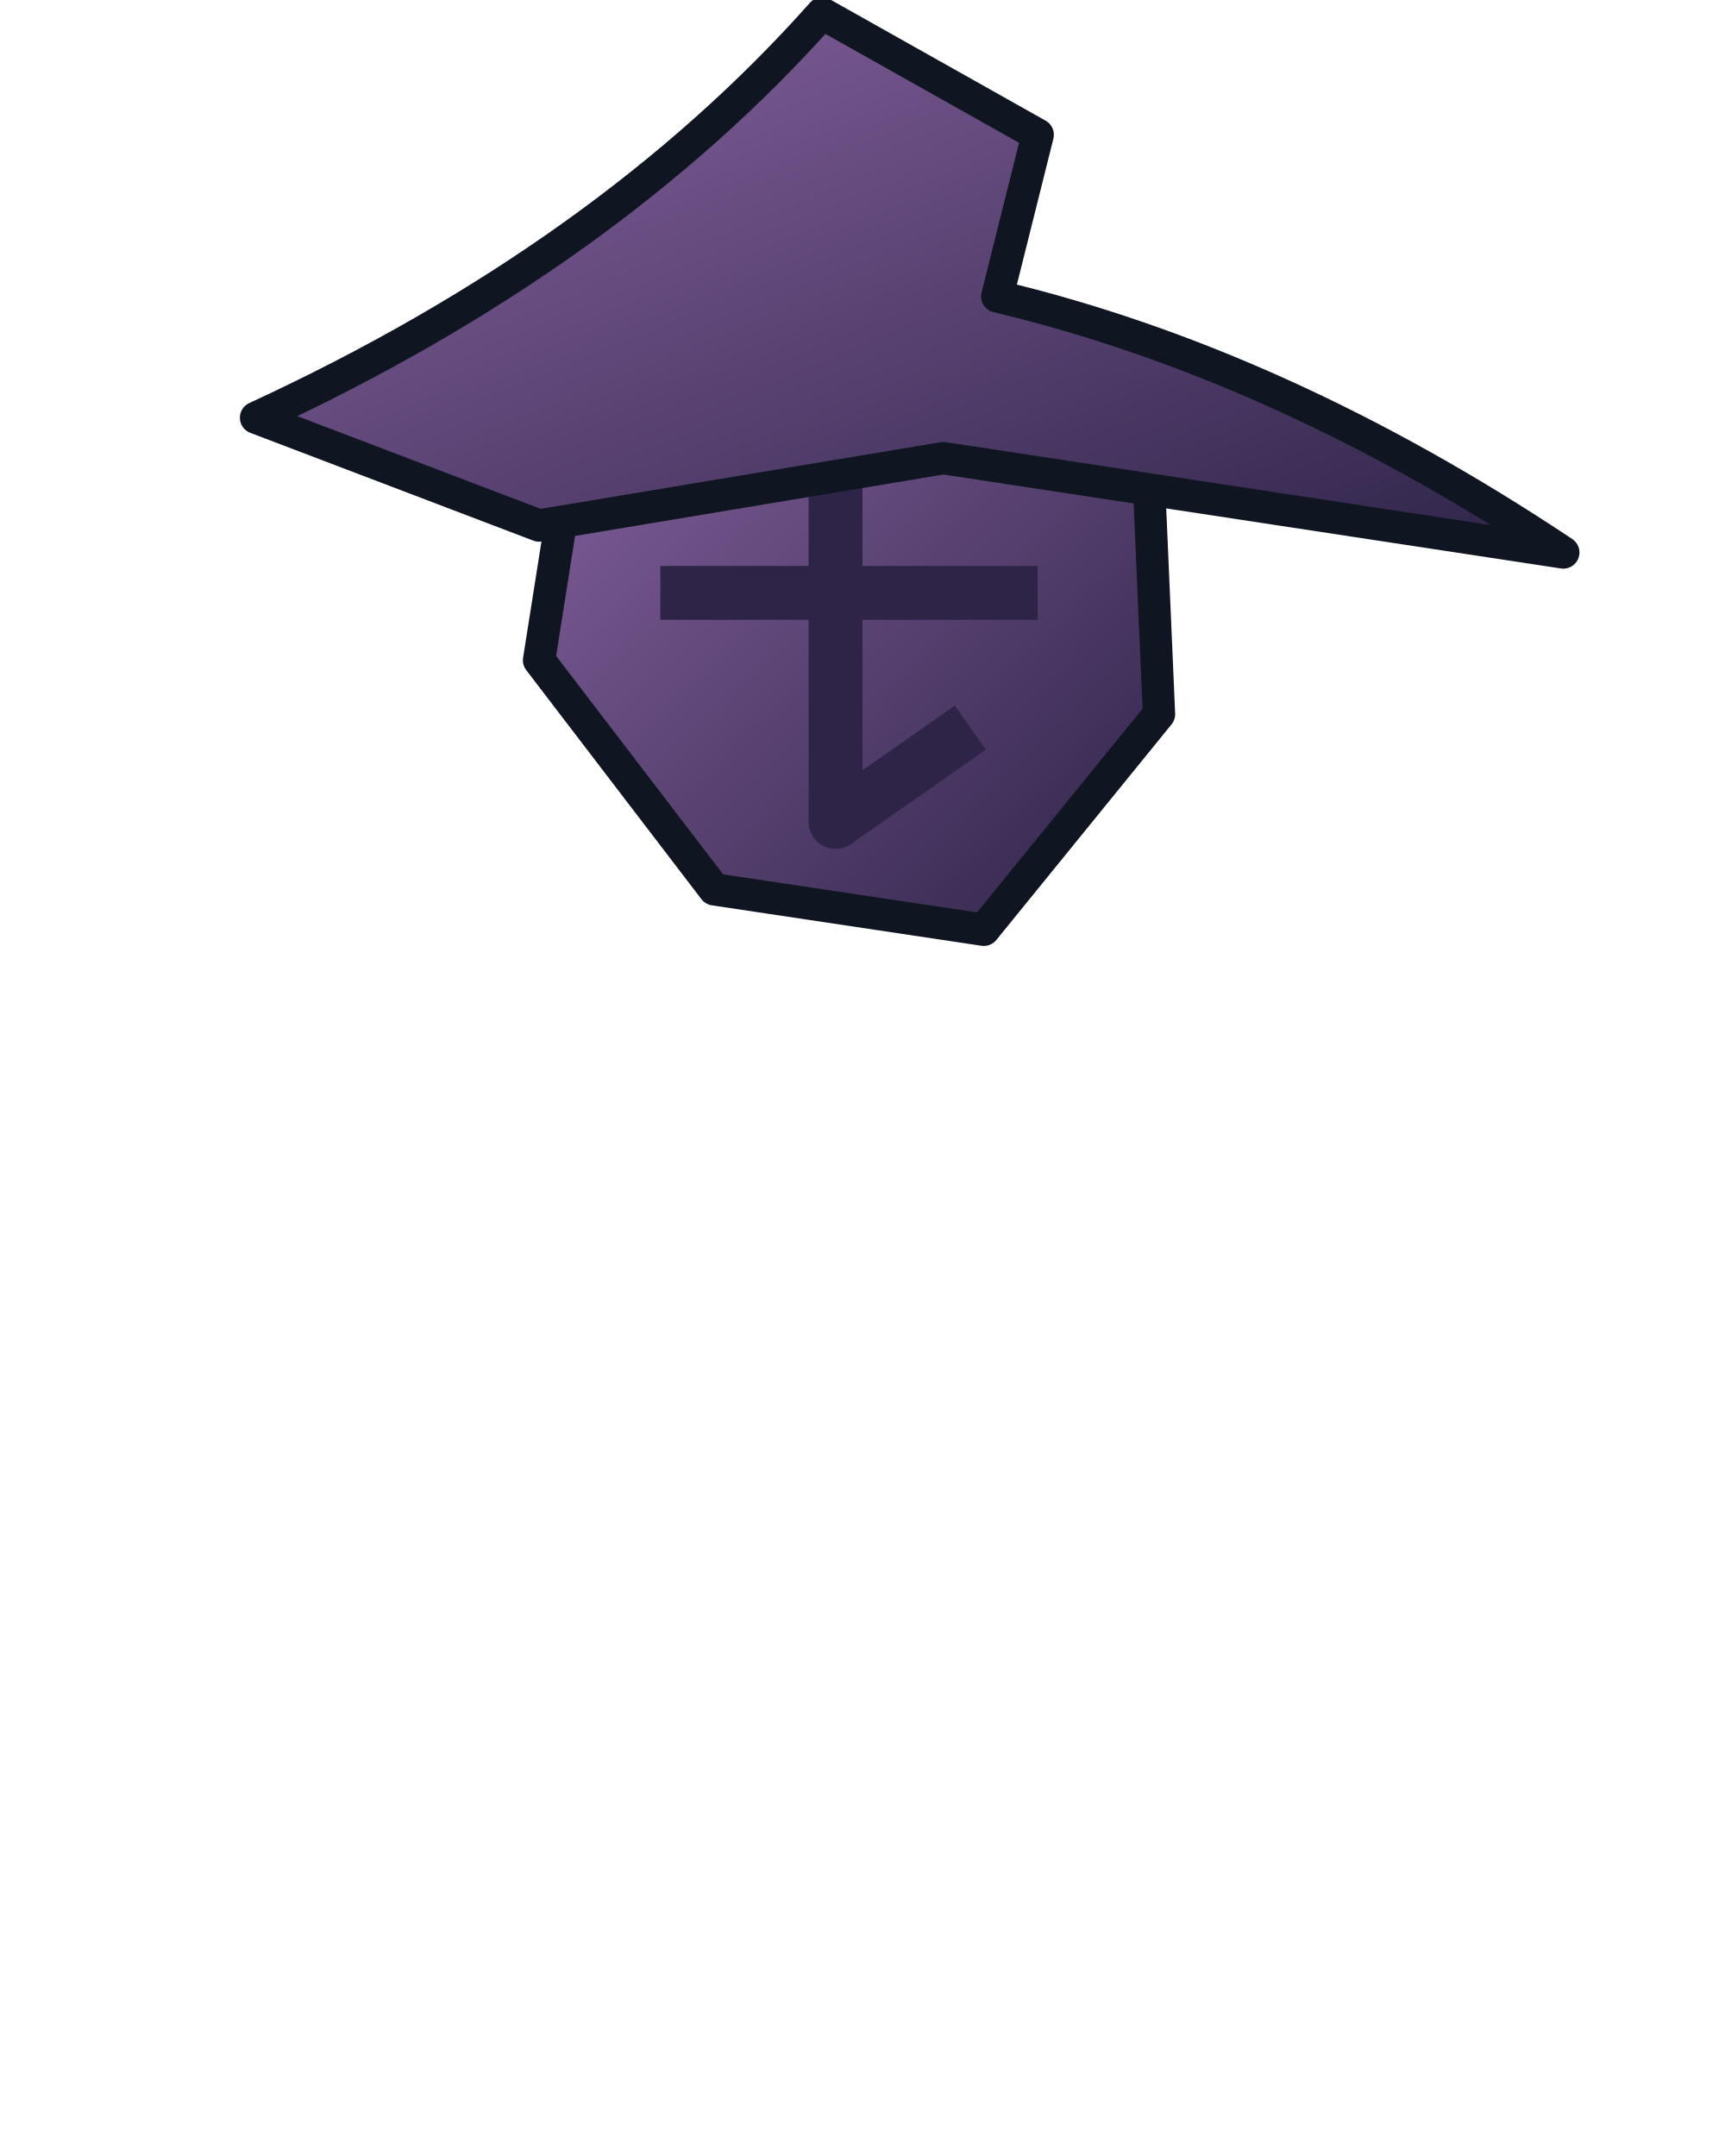
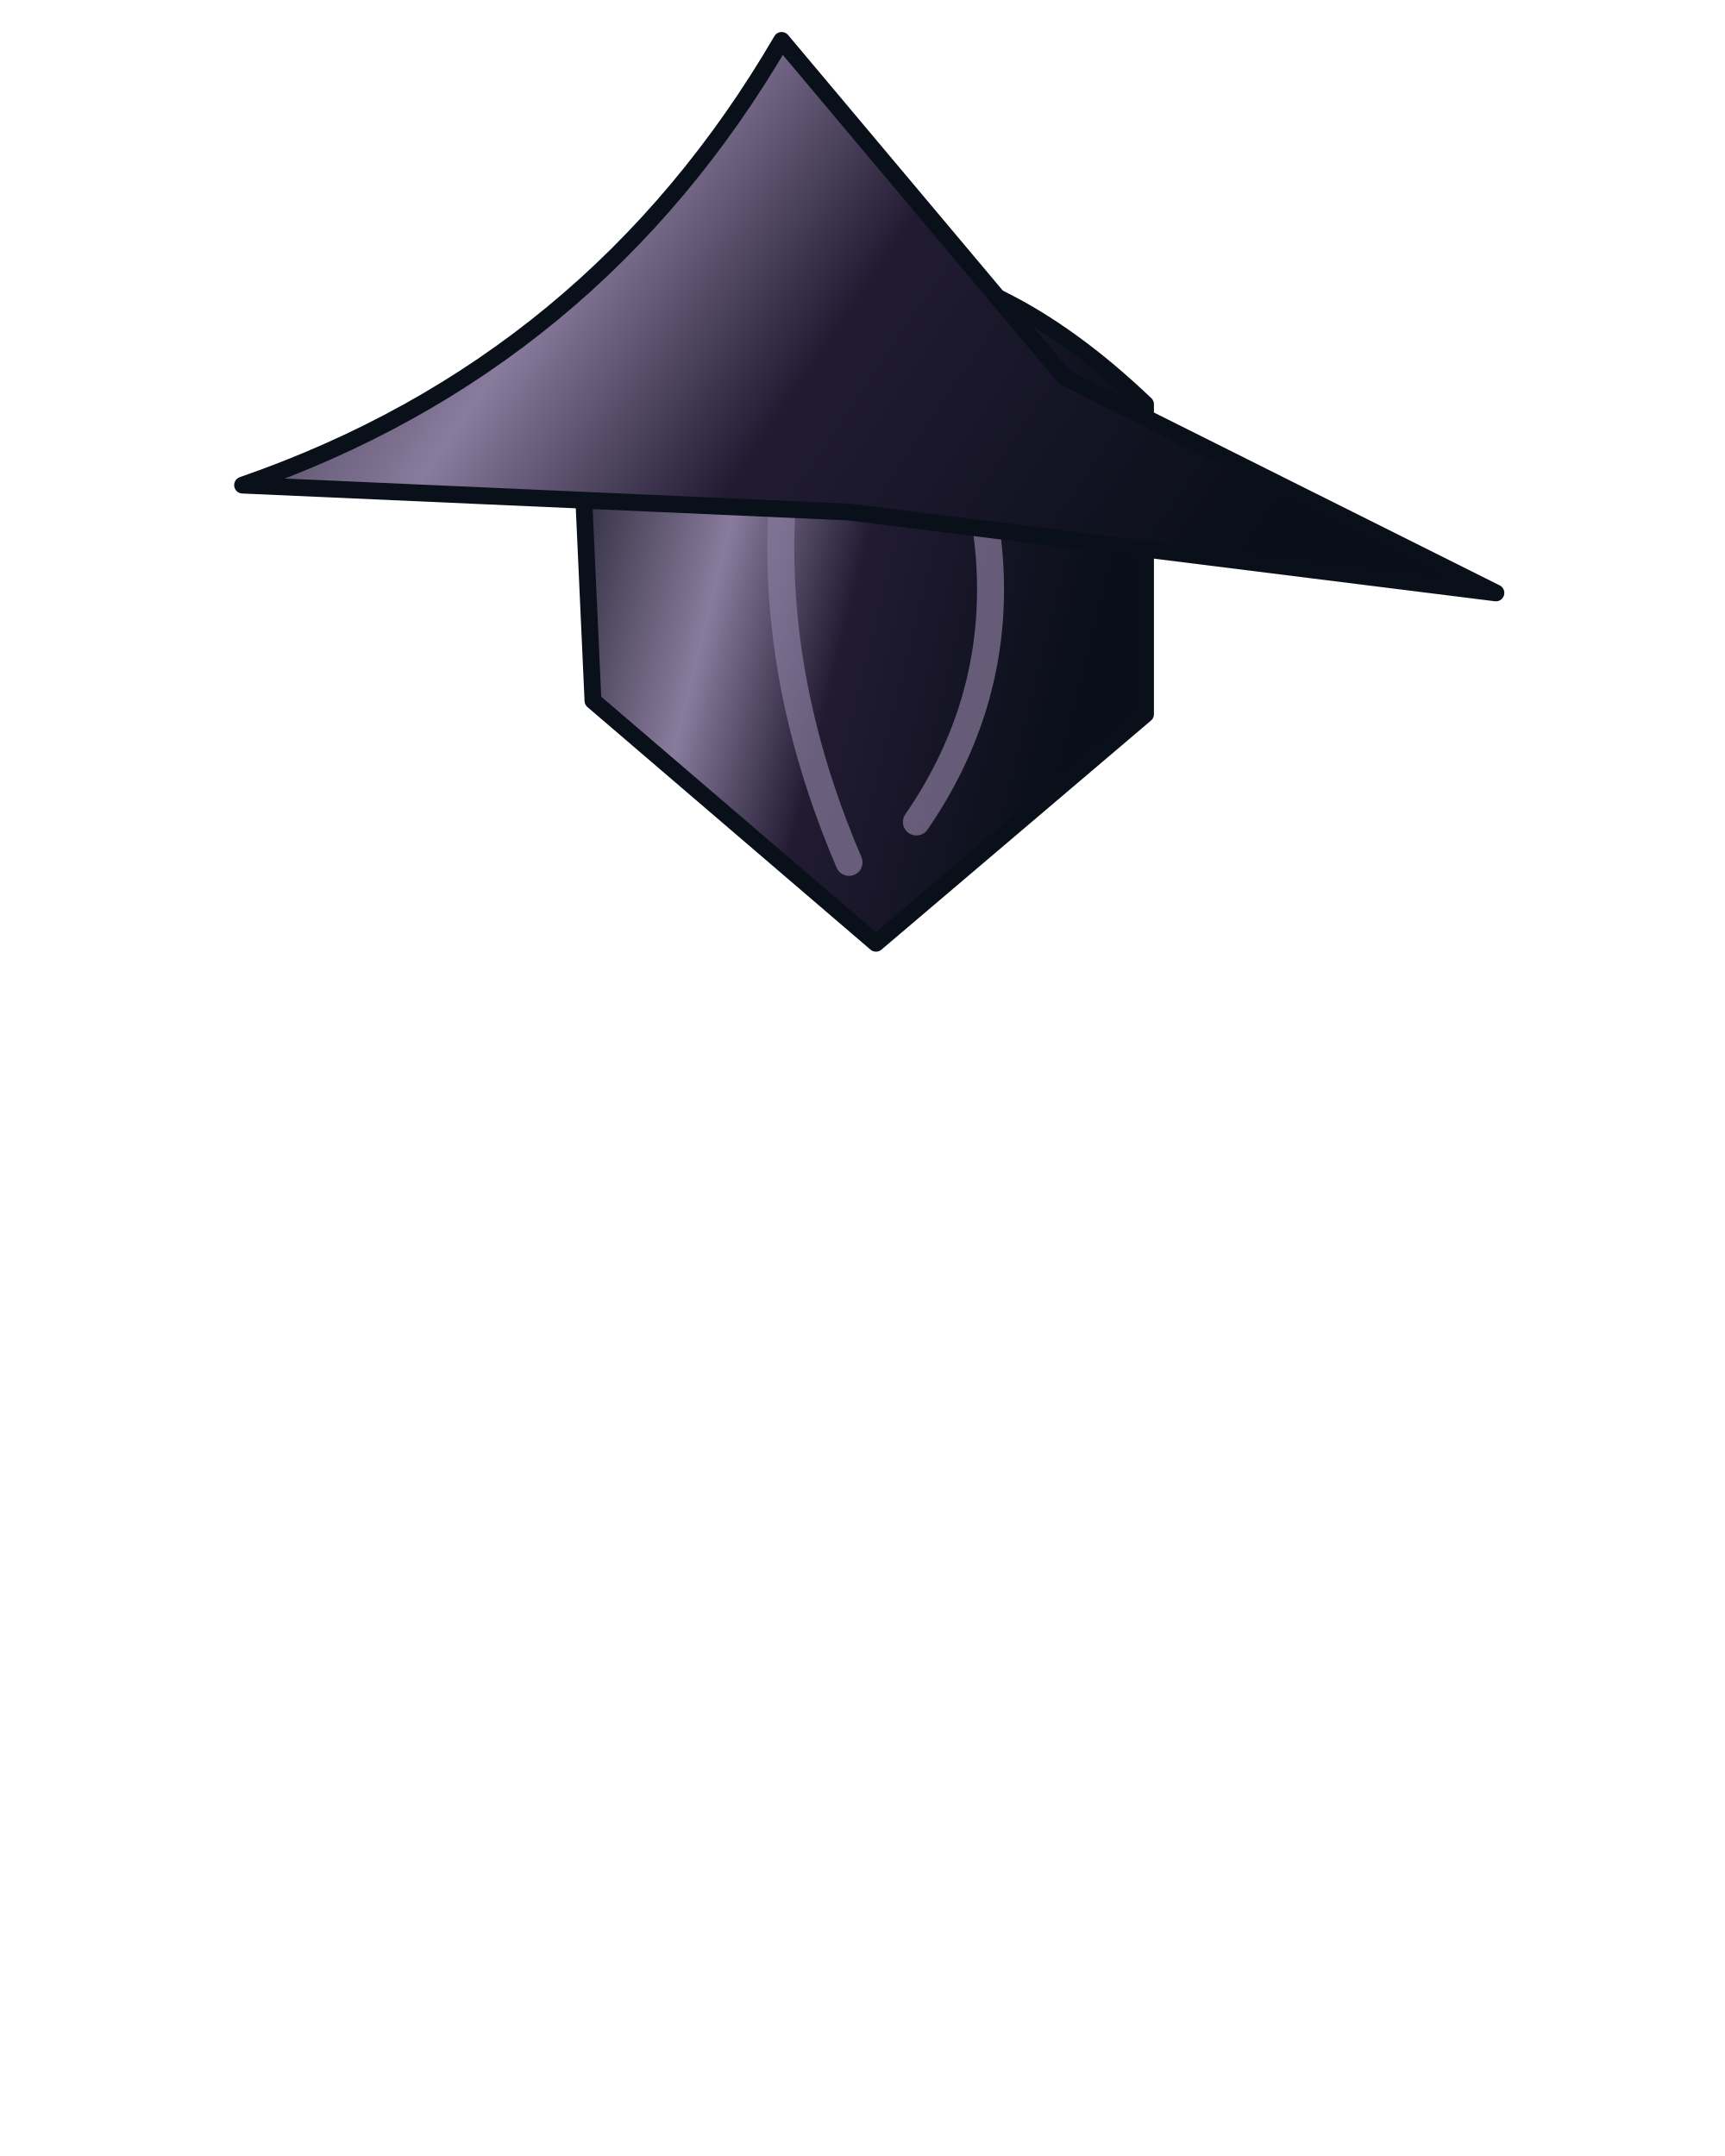
<svg xmlns="http://www.w3.org/2000/svg" width="128" height="160" viewBox="0 0 128 160">
  <defs>
-     <linearGradient id="skin" x1="0" y1="0" x2="1" y2="1">
-       <stop stop-color="#8964a2" />
-       <stop offset="1" stop-color="#2e2448" />
+     <radialGradient id="skin" cx=".32" cy=".24" r=".85">
+       <stop stop-color="#897b9c" />
+       <stop offset=".52" stop-color="#211b32" />
+       <stop offset="1" stop-color="#080e18" />
+     </radialGradient>
+     <linearGradient id="bone" x1="0" x2="1" y2=".7">
+       <stop stop-color="#d1c5a3" />
+       <stop offset=".3" stop-color="#8a897e" />
+       <stop offset=".65" stop-color="#3f484a" />
+       <stop offset="1" stop-color="#18212c" />
    </linearGradient>
-     <linearGradient id="metal" x2=".8" y2="1">
-       <stop stop-color="#bdc3bf" />
-       <stop offset=".4" stop-color="#8964a2" />
-       <stop offset="1" stop-color="#293240" />
+     <linearGradient id="cloth" x1="0" x2="1" y2=".3">
+       <stop stop-color="#10121e" />
+       <stop offset=".35" stop-color="#897b9c" />
+       <stop offset=".58" stop-color="#211b32" />
+       <stop offset="1" stop-color="#090e18" />
    </linearGradient>
+     <radialGradient id="glow">
+       <stop stop-color="#eefeff" />
+       <stop offset=".3" stop-color="#d6a4ff" />
+       <stop offset="1" stop-color="#d6a4ff" stop-opacity="0" />
+     </radialGradient>
  </defs>
-   <g stroke="#101621" stroke-width="2.4" stroke-linejoin="round">
-     <path d="M43 30 Q64 14 85 30 L86 53 73 69 53 66 40 49Z" fill="url(#skin)" />
-     <path d="M62 24 L62 61 72 54 M49 44 L77 44" fill="none" stroke="#2e2448" stroke-width="4" />
-     <path d="M19 31 Q45 19 61 1 L77 10 74 22 Q95 27 116 41 L70 34 40 39Z" fill="url(#skin)" />
+   <g stroke="#0a101a" stroke-width="1.25" stroke-linejoin="round" stroke-linecap="round">
+     <path d="M43 30 Q63 9 85 30 L85 53 65 70 44 52Z" fill="url(#cloth)" />
+     <path d="M61 23 Q54 43 63 64 M68 24 Q79 45 68 61" fill="none" stroke="#897b9c" stroke-width="2" opacity="0.7" />
+     <path d="M18 36 Q44 27 58 3 L79 28 111 44 63 38Z" fill="url(#cloth)" />
  </g>
</svg>
